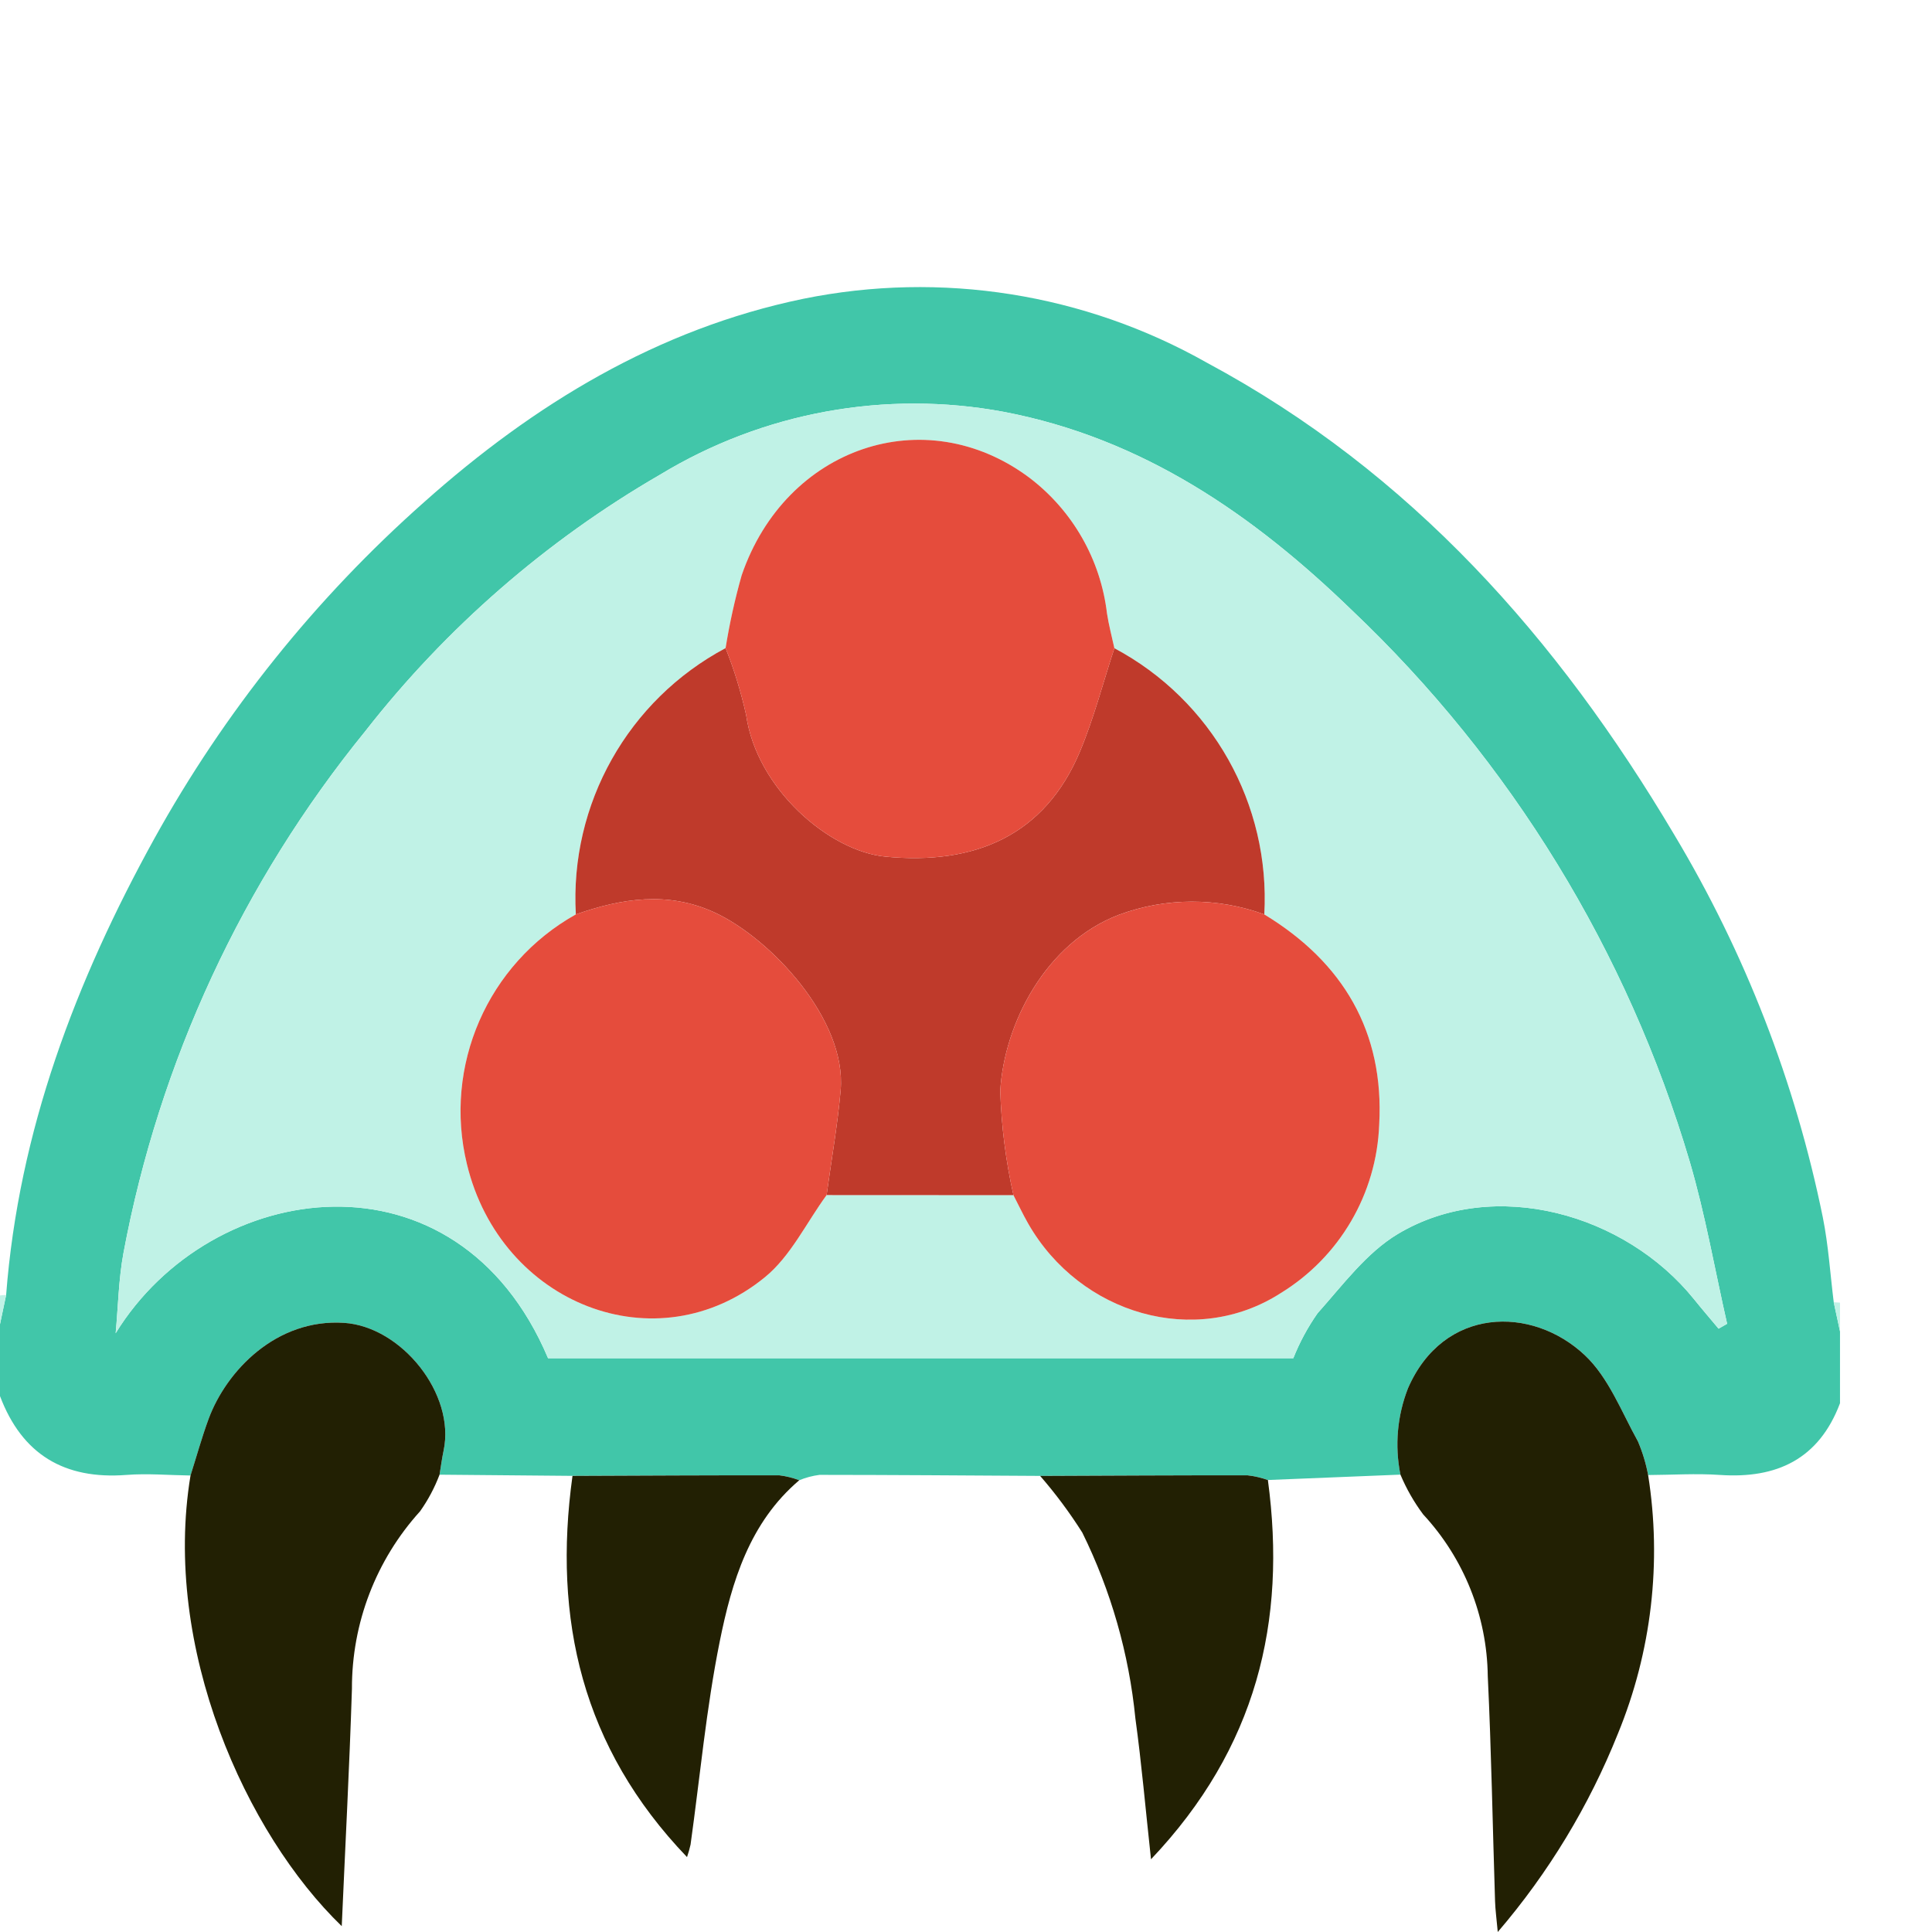
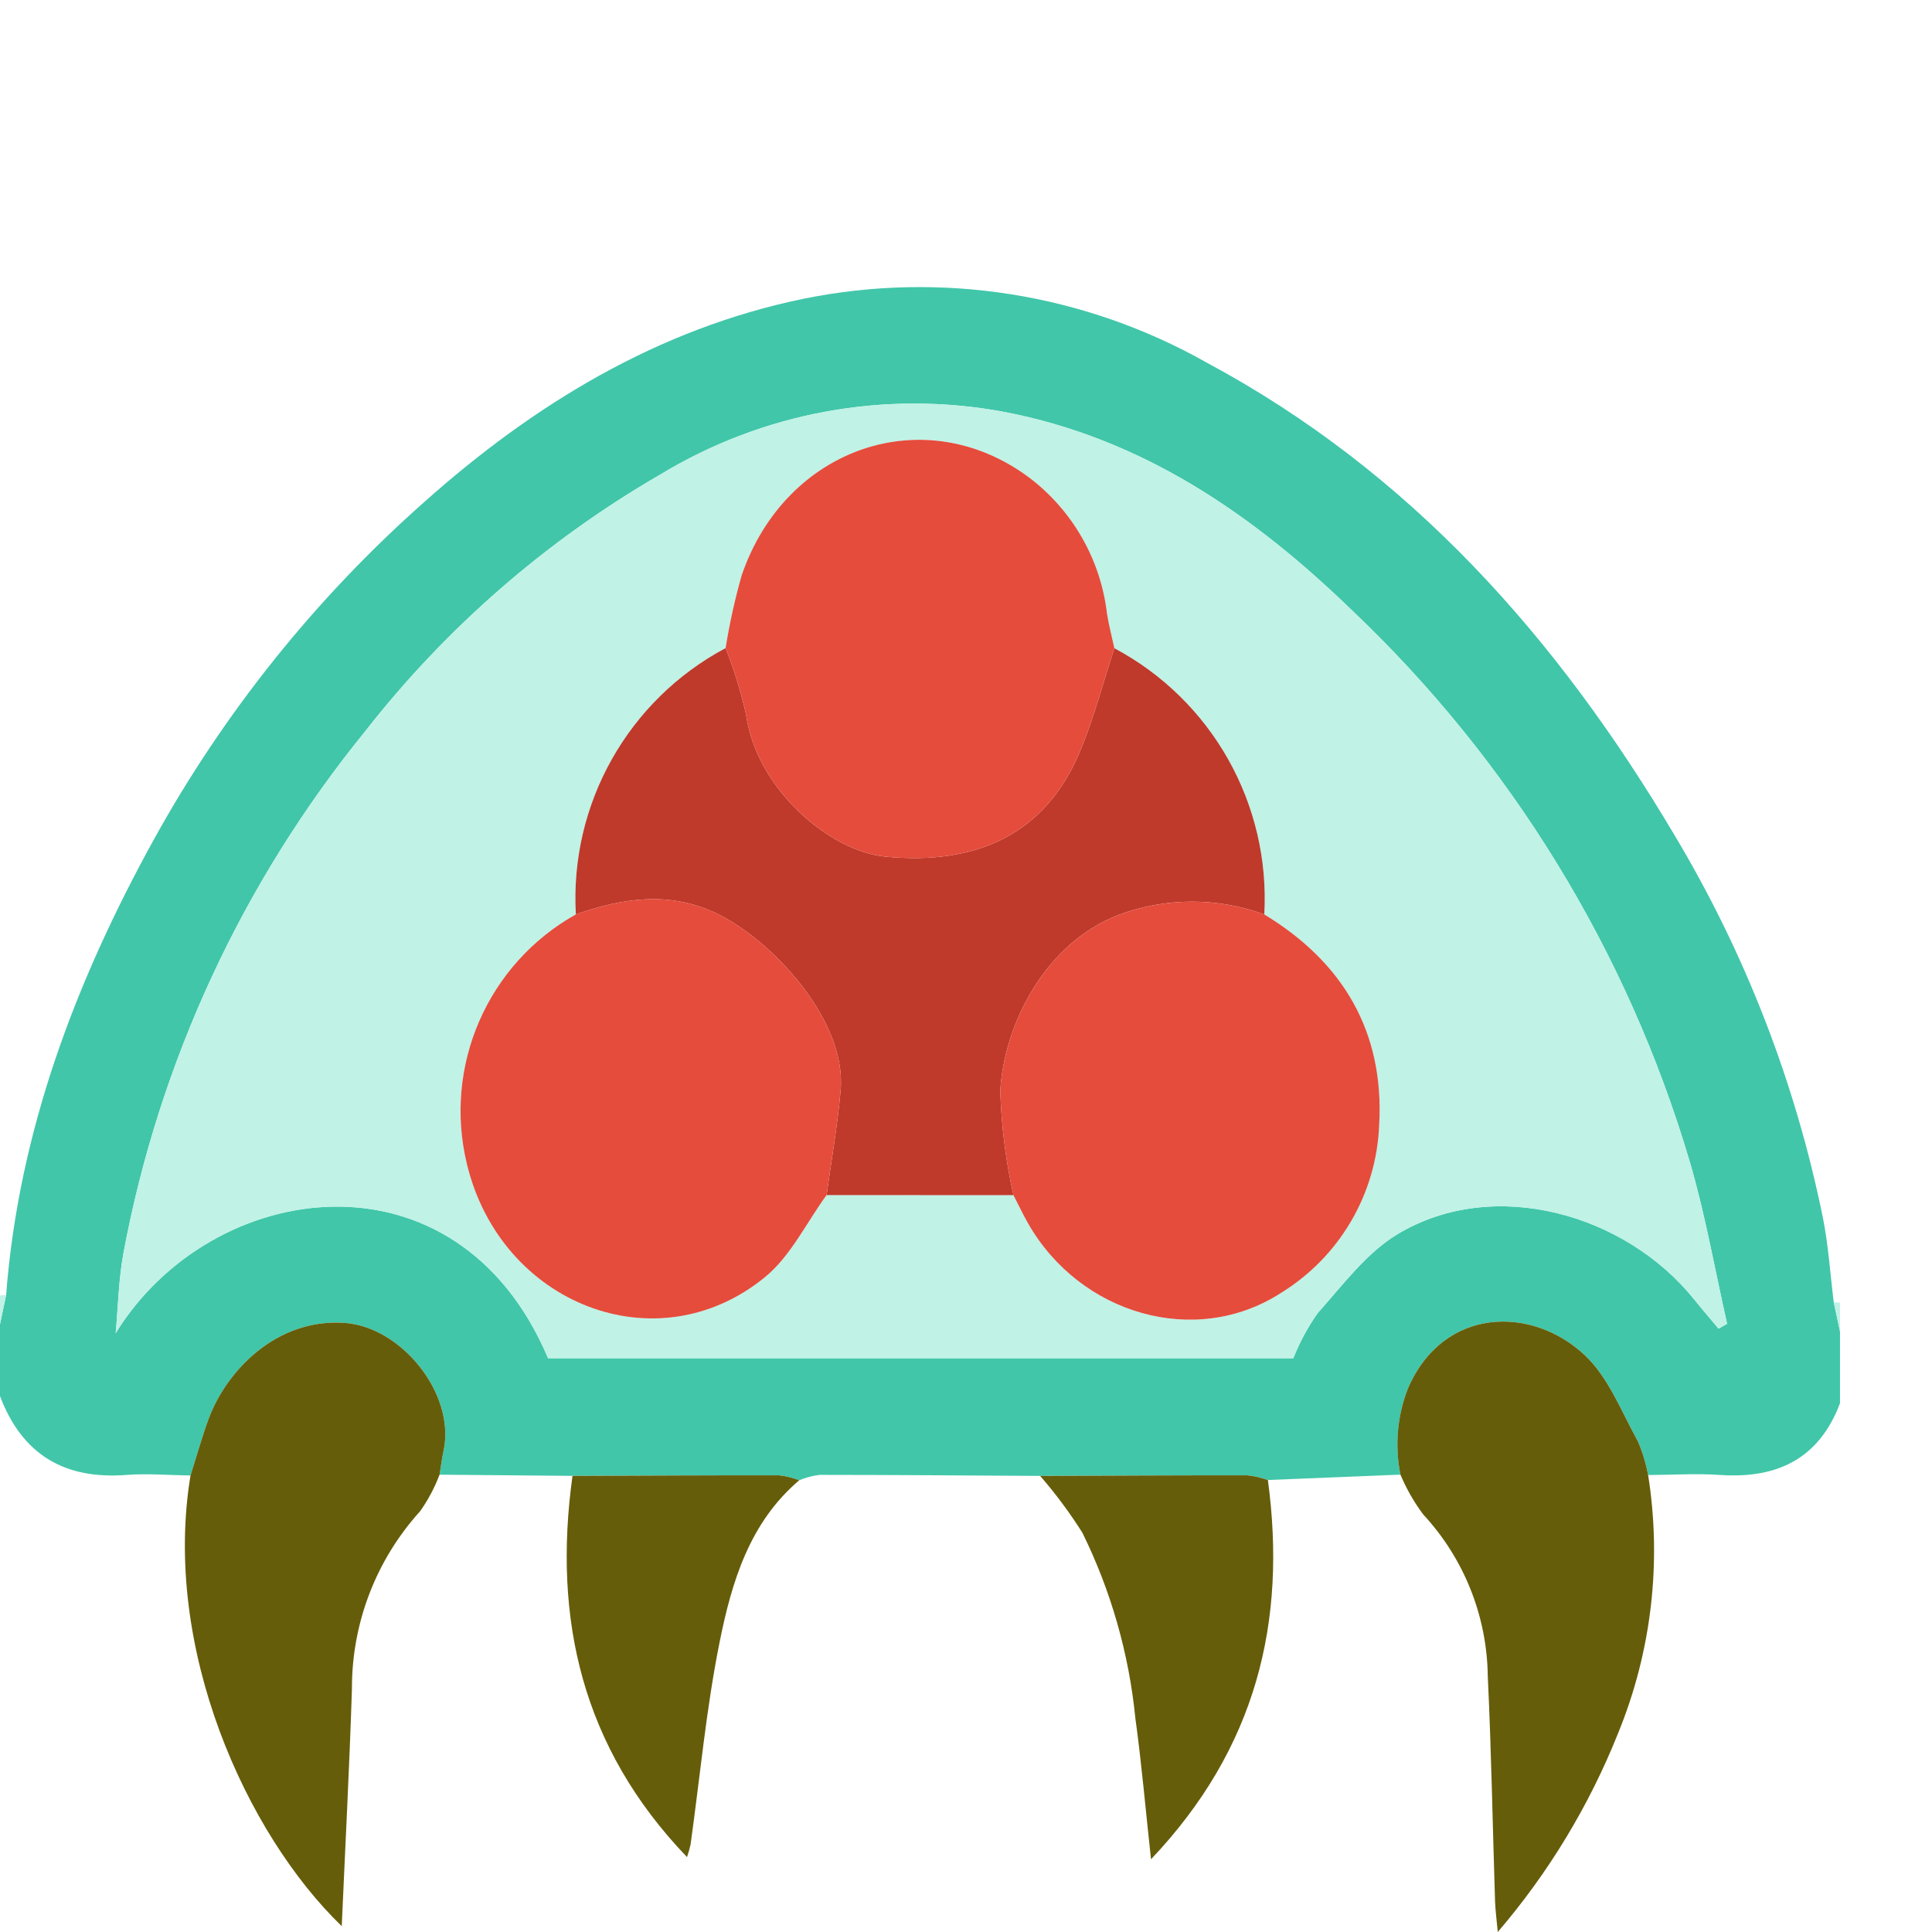
<svg xmlns="http://www.w3.org/2000/svg" id="Layer_1" data-name="Layer 1" viewBox="0 0 105 105">
-   <path d="M.333,70.381c.685-8.918,3.782-17.06,8.056-24.806A69.2,69.2,0,0,1,23.045,27.294C29.004,21.98,35.735,17.877,43.651,16.24a31.719,31.719,0,0,1,21.949,3.477c11.078,5.948,19.065,14.985,25.381,25.629a66.082,66.082,0,0,1,8.087,20.823c.304,1.514.4,3.07.592,4.607L100,72.358v3.906c-1.144,3.029-3.424,4.109-6.527,3.896-1.294-.089-2.6-.002-3.9.005a8.752,8.752,0,0,0-.553-1.827c-.895-1.609-1.596-3.471-2.887-4.686-2.882-2.71-7.684-2.637-9.609,1.793a8.349,8.349,0,0,0-.412,4.698l-7.205.292a4.977,4.977,0,0,0-1.105-.255c-3.757-.005-7.515.018-11.272.032-3.998-.023-7.996-.054-11.993-.056a4.406,4.406,0,0,0-1.099.291,4.606,4.606,0,0,0-1.08-.267c-3.748-.006-7.496.016-11.244.03L23.889,80.146c.073-.437.129-.878.221-1.311.652-3.072-2.284-6.731-5.402-6.94-3.699-.248-6.409,2.624-7.366,5.211-.374,1.011-.661,2.055-.987,3.085-1.161-.016-2.329-.121-3.482-.032C3.504,80.419,1.2,79.053,0,75.874V71.967Zm29.454,3.435H70.289a11.886,11.886,0,0,1,1.316-2.441c1.368-1.531,2.663-3.297,4.376-4.318C81.223,63.933,88.333,65.979,92.059,70.601c.438.544.894,1.073,1.342,1.61l.464-.266c-.669-2.941-1.184-5.927-2.032-8.815a67.875,67.875,0,0,0-18.358-29.962c-5.364-5.198-11.384-9.347-18.916-10.784a26.606,26.606,0,0,0-18.678,3.409A55.855,55.855,0,0,0,19.857,39.733,63.451,63.451,0,0,0,6.71,68.1c-.265,1.43-.289,2.904-.424,4.358C11.485,64.011,24.837,62.107,29.786,73.816Z" fill="#41c6a9" />
+   <path d="M.333,70.381c.685-8.918,3.782-17.06,8.056-24.806A69.2,69.2,0,0,1,23.045,27.294C29.004,21.98,35.735,17.877,43.651,16.24a31.719,31.719,0,0,1,21.949,3.477c11.078,5.948,19.065,14.985,25.381,25.629a66.083,66.083,0,0,1,8.087,20.823c.304,1.514.4,3.07.592,4.607L100,72.358v3.906c-1.144,3.029-3.424,4.109-6.527,3.896-1.294-.089-2.6-.002-3.9.005a8.752,8.752,0,0,0-.553-1.827c-.895-1.609-1.596-3.471-2.887-4.686-2.882-2.71-7.684-2.637-9.609,1.793a8.349,8.349,0,0,0-.412,4.698l-7.205.292a4.977,4.977,0,0,0-1.105-.255c-3.757-.005-7.515.018-11.272.032-3.998-.023-7.996-.054-11.993-.056a4.405,4.405,0,0,0-1.099.291,4.606,4.606,0,0,0-1.08-.267c-3.748-.006-7.496.016-11.244.03L23.889,80.146c.073-.437.129-.878.221-1.311.652-3.072-2.284-6.731-5.402-6.94-3.699-.248-6.409,2.624-7.366,5.211-.374,1.011-.661,2.055-.987,3.085-1.161-.016-2.329-.121-3.482-.032C3.504,80.419,1.2,79.053,0,75.874V71.967Zm29.454,3.435H70.289a11.886,11.886,0,0,1,1.316-2.441c1.368-1.531,2.663-3.297,4.376-4.318C81.223,63.933,88.333,65.979,92.059,70.601c.438.544.894,1.073,1.342,1.61l.464-.266c-.669-2.941-1.184-5.927-2.032-8.815A67.875,67.875,0,0,0,73.475,33.168C68.111,27.97,62.091,23.821,54.559,22.384a26.606,26.606,0,0,0-18.678,3.409A55.855,55.855,0,0,0,19.857,39.733,63.451,63.451,0,0,0,6.71,68.1c-.265,1.43-.289,2.904-.424,4.358,5.199-8.447,18.552-10.351,23.5,1.358Z" fill="#41c6a9" />
  <path d="M.333,70.381,0,71.967V70.405A2.202,2.202,0,0,1,.333,70.381Z" fill="#c0f2e6" />
  <path d="M100,72.358l-.342-1.583q.171.008.342.02Z" fill="#c0f2e6" />
-   <path d="M10.354,80.191c.327-1.029.613-2.073.987-3.085.957-2.587,3.667-5.459,7.366-5.211,3.118.209,6.054,3.867,5.402,6.94-.092.433-.148.874-.221,1.311a8.834,8.834,0,0,1-1.06,1.992,14.298,14.298,0,0,0-3.701,9.643c-.139,4.343-.369,8.684-.554,12.901C13.358,99.649,8.807,89.544,10.354,80.191Z" fill="#222003" />
-   <path d="M76.111,80.144a8.349,8.349,0,0,1,.412-4.698c1.926-4.43,6.727-4.504,9.609-1.793,1.292,1.215,1.993,3.076,2.887,4.686a8.752,8.752,0,0,1,.553,1.827A26.201,26.201,0,0,1,87.936,94.206,38.523,38.523,0,0,1,81.4,105c-.067-.737-.132-1.201-.147-1.667-.131-4.081-.201-8.165-.396-12.243a13.166,13.166,0,0,0-3.512-8.787A10.268,10.268,0,0,1,76.111,80.144Z" fill="#222003" />
-   <path d="M31.114,80.211c3.748-.014,7.496-.036,11.244-.03a4.607,4.607,0,0,1,1.08.267c-2.703,2.295-3.667,5.517-4.322,8.763-.734,3.639-1.071,7.357-1.586,11.041a6.52,6.52,0,0,1-.192.677C31.634,94.983,30.035,88.003,31.114,80.211Z" fill="#222003" />
-   <path d="M56.53,80.213c3.757-.015,7.515-.037,11.272-.032a4.977,4.977,0,0,1,1.105.255c1.036,7.695-.621,14.572-6.352,20.611-.301-2.759-.513-5.214-.849-7.653a29.406,29.406,0,0,0-2.885-10.101A25.373,25.373,0,0,0,56.53,80.213Z" fill="#222003" />
-   <path d="M29.786,73.816C24.837,62.107,11.485,64.011,6.286,72.458c.136-1.454.16-2.928.424-4.358A63.451,63.451,0,0,1,19.857,39.733,55.855,55.855,0,0,1,35.881,25.793,26.606,26.606,0,0,1,54.559,22.384c7.532,1.437,13.553,5.587,18.916,10.784a67.875,67.875,0,0,1,18.358,29.962c.848,2.888,1.364,5.874,2.032,8.815l-.464.266c-.448-.536-.904-1.066-1.342-1.61-3.726-4.622-10.836-6.668-16.078-3.544-1.712,1.021-3.008,2.787-4.376,4.318a11.886,11.886,0,0,0-1.316,2.441Zm30.778-38.587c-.135-.629-.304-1.252-.4-1.887a10.862,10.862,0,0,0-4.224-7.384c-5.676-4.236-13.249-1.657-15.632,5.311a34.649,34.649,0,0,0-.873,3.954,15.407,15.407,0,0,0-8.138,14.473A12.241,12.241,0,0,0,25.377,63.273c1.839,7.61,10.311,10.951,16.2,6.136,1.397-1.142,2.246-2.954,3.347-4.458q5.077.002,10.155.005c.265.514.512,1.038.799,1.539,2.836,4.958,9.096,6.748,13.707,3.793a11.233,11.233,0,0,0,5.372-9.179c.278-5.031-1.96-8.814-6.245-11.413A15.418,15.418,0,0,0,60.564,35.229Z" fill="#c0f2e6" />
-   <path d="M31.296,49.696a15.407,15.407,0,0,1,8.138-14.473,23.803,23.803,0,0,1,1.118,3.644c.58,4.021,4.529,7.393,7.561,7.689,4.853.473,8.669-1.132,10.586-5.726.756-1.811,1.251-3.731,1.865-5.601A15.418,15.418,0,0,1,68.712,49.696a11.439,11.439,0,0,0-7.906.022c-3.979,1.52-6.23,5.916-6.444,9.557a30.019,30.019,0,0,0,.717,5.68q-5.077-.002-10.155-.005c.26-1.897.594-3.788.763-5.693.341-3.848-3.823-8.279-6.869-9.674C36.303,48.431,33.791,48.818,31.296,49.696Z" fill="#bf3a2b" />
-   <path d="M55.079,64.956a30.019,30.019,0,0,1-.717-5.68c.214-3.641,2.465-8.037,6.444-9.557a11.439,11.439,0,0,1,7.906-.022c4.285,2.599,6.522,6.382,6.245,11.413a11.233,11.233,0,0,1-5.372,9.179c-4.611,2.955-10.871,1.165-13.707-3.793C55.591,65.994,55.344,65.469,55.079,64.956Z" fill="#e54c3c" />
+   <path d="M10.354,80.191c.327-1.029.613-2.073.987-3.085.957-2.587,3.667-5.459,7.366-5.211,3.118.209,6.054,3.867,5.402,6.94-.092.433-.148.874-.221,1.311a8.834,8.834,0,0,1-1.06,1.992,14.298,14.298,0,0,0-3.701,9.643c-.139,4.343-.369,8.684-.554,12.901C13.358,99.649,8.807,89.544,10.354,80.191Z" fill="#665d0a" />
+   <path d="M76.111,80.144a8.349,8.349,0,0,1,.412-4.698c1.926-4.43,6.727-4.504,9.609-1.793,1.292,1.215,1.993,3.076,2.887,4.686a8.752,8.752,0,0,1,.553,1.827A26.201,26.201,0,0,1,87.936,94.206,38.523,38.523,0,0,1,81.4,105c-.067-.737-.132-1.201-.147-1.667-.131-4.081-.201-8.165-.396-12.243a13.166,13.166,0,0,0-3.512-8.787A10.268,10.268,0,0,1,76.111,80.144Z" fill="#665d0a" />
+   <path d="M31.114,80.211c3.748-.014,7.496-.036,11.244-.03a4.606,4.606,0,0,1,1.08.267c-2.703,2.295-3.667,5.517-4.322,8.763-.734,3.639-1.071,7.357-1.586,11.041a6.518,6.518,0,0,1-.192.677C31.634,94.983,30.035,88.003,31.114,80.211Z" fill="#665d0a" />
+   <path d="M56.53,80.213c3.757-.015,7.515-.037,11.272-.032a4.977,4.977,0,0,1,1.105.255c1.036,7.695-.621,14.572-6.352,20.611-.301-2.759-.513-5.214-.849-7.653a29.406,29.406,0,0,0-2.885-10.101A25.374,25.374,0,0,0,56.53,80.213Z" fill="#665d0a" />
+   <path d="M29.786,73.816C24.837,62.107,11.485,64.011,6.286,72.458c.136-1.454.16-2.928.424-4.358A63.451,63.451,0,0,1,19.857,39.733,55.855,55.855,0,0,1,35.881,25.793,26.606,26.606,0,0,1,54.559,22.384c7.532,1.437,13.553,5.587,18.916,10.784a67.875,67.875,0,0,1,18.358,29.962c.848,2.888,1.364,5.874,2.032,8.815l-.464.266c-.448-.536-.904-1.066-1.342-1.61-3.726-4.622-10.836-6.668-16.078-3.544-1.712,1.021-3.008,2.787-4.376,4.318a11.886,11.886,0,0,0-1.316,2.441Zm30.778-38.587c-.135-.629-.304-1.252-.4-1.887a10.862,10.862,0,0,0-4.224-7.384c-5.676-4.236-13.249-1.657-15.632,5.311a34.647,34.647,0,0,0-.873,3.954,15.407,15.407,0,0,0-8.138,14.473A12.241,12.241,0,0,0,25.377,63.273c1.839,7.61,10.311,10.951,16.2,6.136,1.397-1.142,2.246-2.954,3.347-4.458q5.077.002,10.155.005c.265.514.512,1.038.799,1.539,2.836,4.958,9.096,6.748,13.707,3.793a11.233,11.233,0,0,0,5.372-9.179c.278-5.031-1.96-8.814-6.245-11.413a15.418,15.418,0,0,0-8.148-14.467Z" fill="#c0f2e6" />
+   <path d="M31.296,49.696a15.407,15.407,0,0,1,8.138-14.473,23.804,23.804,0,0,1,1.118,3.644c.58,4.021,4.529,7.393,7.561,7.689,4.853.473,8.669-1.132,10.586-5.726.756-1.811,1.251-3.731,1.865-5.601a15.418,15.418,0,0,1,8.148,14.467,11.439,11.439,0,0,0-7.906.022c-3.979,1.52-6.23,5.916-6.444,9.557a30.018,30.018,0,0,0,.717,5.68L44.924,64.951c.26-1.897.594-3.788.763-5.693.341-3.848-3.823-8.279-6.869-9.674C36.303,48.431,33.791,48.818,31.296,49.696Z" fill="#bf3a2b" />
+   <path d="M55.079,64.956a30.02,30.02,0,0,1-.717-5.68c.214-3.641,2.465-8.037,6.444-9.557a11.439,11.439,0,0,1,7.906-.022c4.285,2.599,6.522,6.382,6.245,11.413a11.233,11.233,0,0,1-5.372,9.179c-4.611,2.955-10.871,1.165-13.707-3.793C55.591,65.994,55.344,65.469,55.079,64.956Z" fill="#e54c3c" />
  <path d="M31.296,49.696c2.495-.878,5.007-1.265,7.522-.112,3.045,1.395,7.21,5.826,6.869,9.674-.169,1.905-.504,3.796-.763,5.693-1.101,1.504-1.95,3.316-3.347,4.458-5.889,4.815-14.361,1.475-16.2-6.136A12.241,12.241,0,0,1,31.296,49.696Z" fill="#e54c3c" />
-   <path d="M60.564,35.229c-.614,1.87-1.109,3.79-1.865,5.601-1.917,4.594-5.734,6.199-10.586,5.726-3.032-.296-6.981-3.668-7.561-7.689a23.803,23.803,0,0,0-1.118-3.644,34.646,34.646,0,0,1,.873-3.954c2.383-6.968,9.956-9.547,15.632-5.311a10.862,10.862,0,0,1,4.224,7.384C60.26,33.976,60.429,34.6,60.564,35.229Z" fill="#e54c3c" />
+   <path d="M60.564,35.229c-.614,1.87-1.109,3.79-1.865,5.601-1.917,4.594-5.734,6.199-10.586,5.726-3.032-.296-6.981-3.668-7.561-7.689a23.804,23.804,0,0,0-1.118-3.644,34.647,34.647,0,0,1,.873-3.954c2.383-6.968,9.956-9.547,15.632-5.311a10.862,10.862,0,0,1,4.224,7.384C60.26,33.976,60.429,34.6,60.564,35.229Z" fill="#e54c3c" />
</svg>
